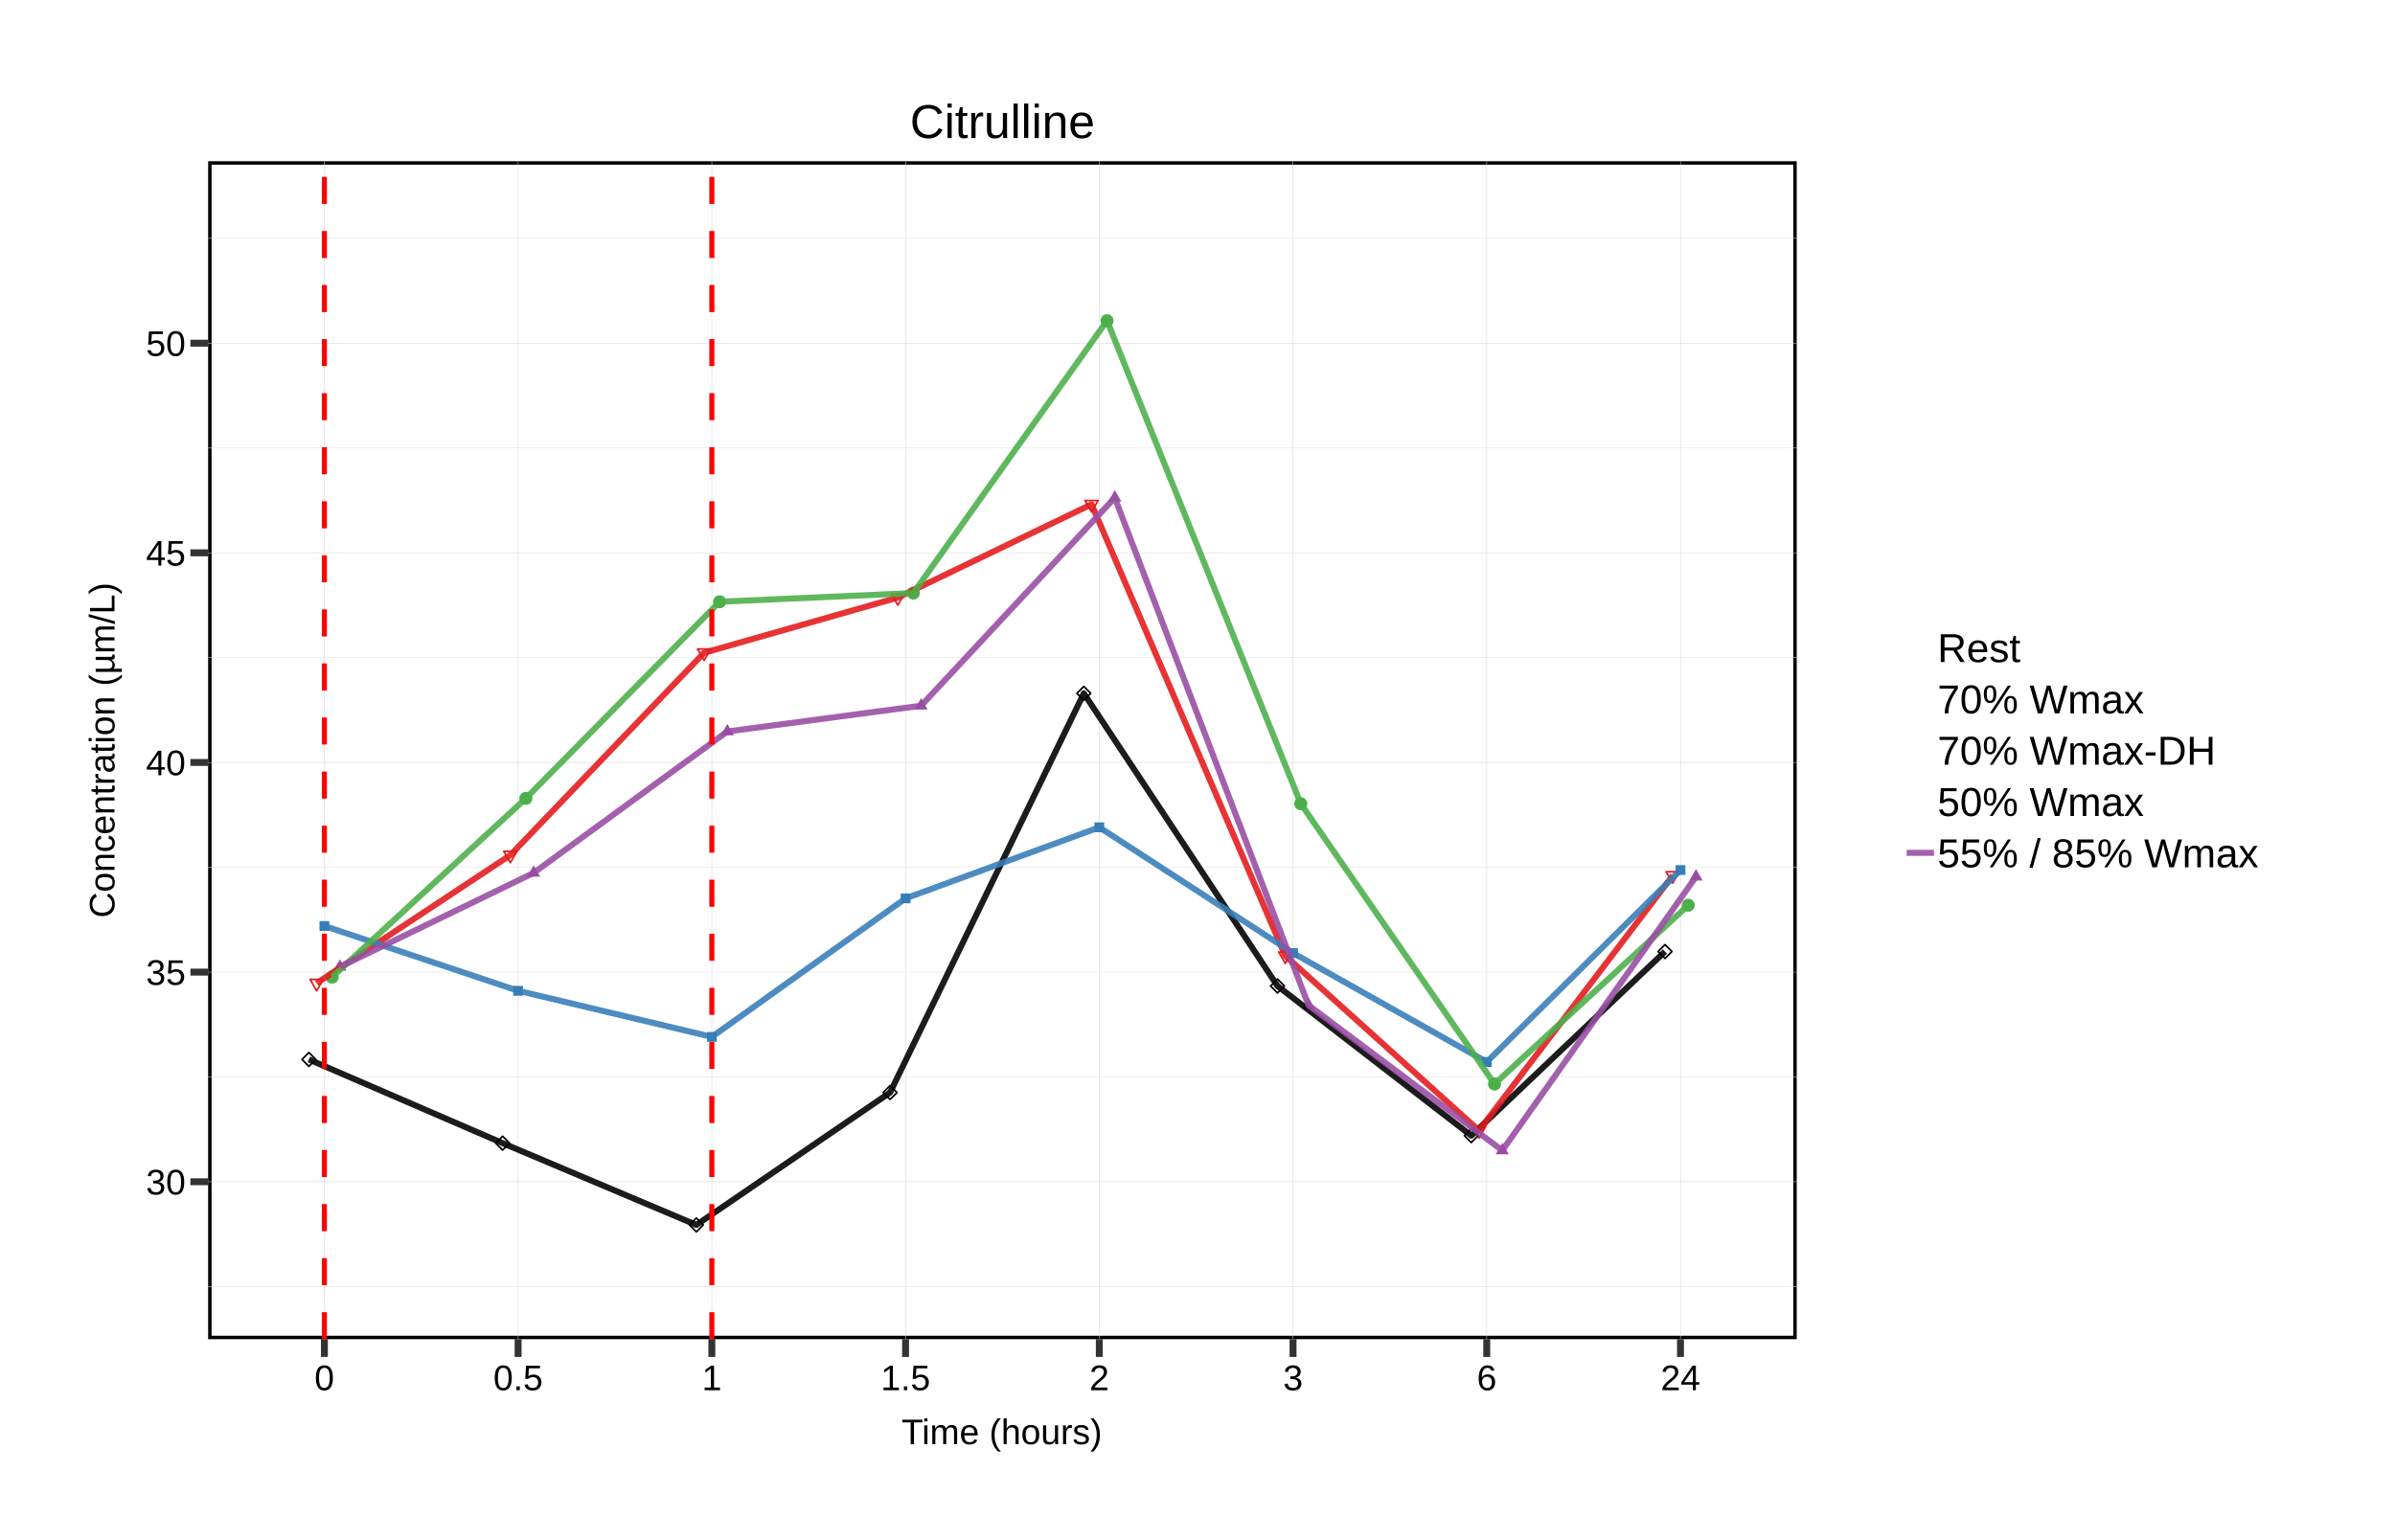
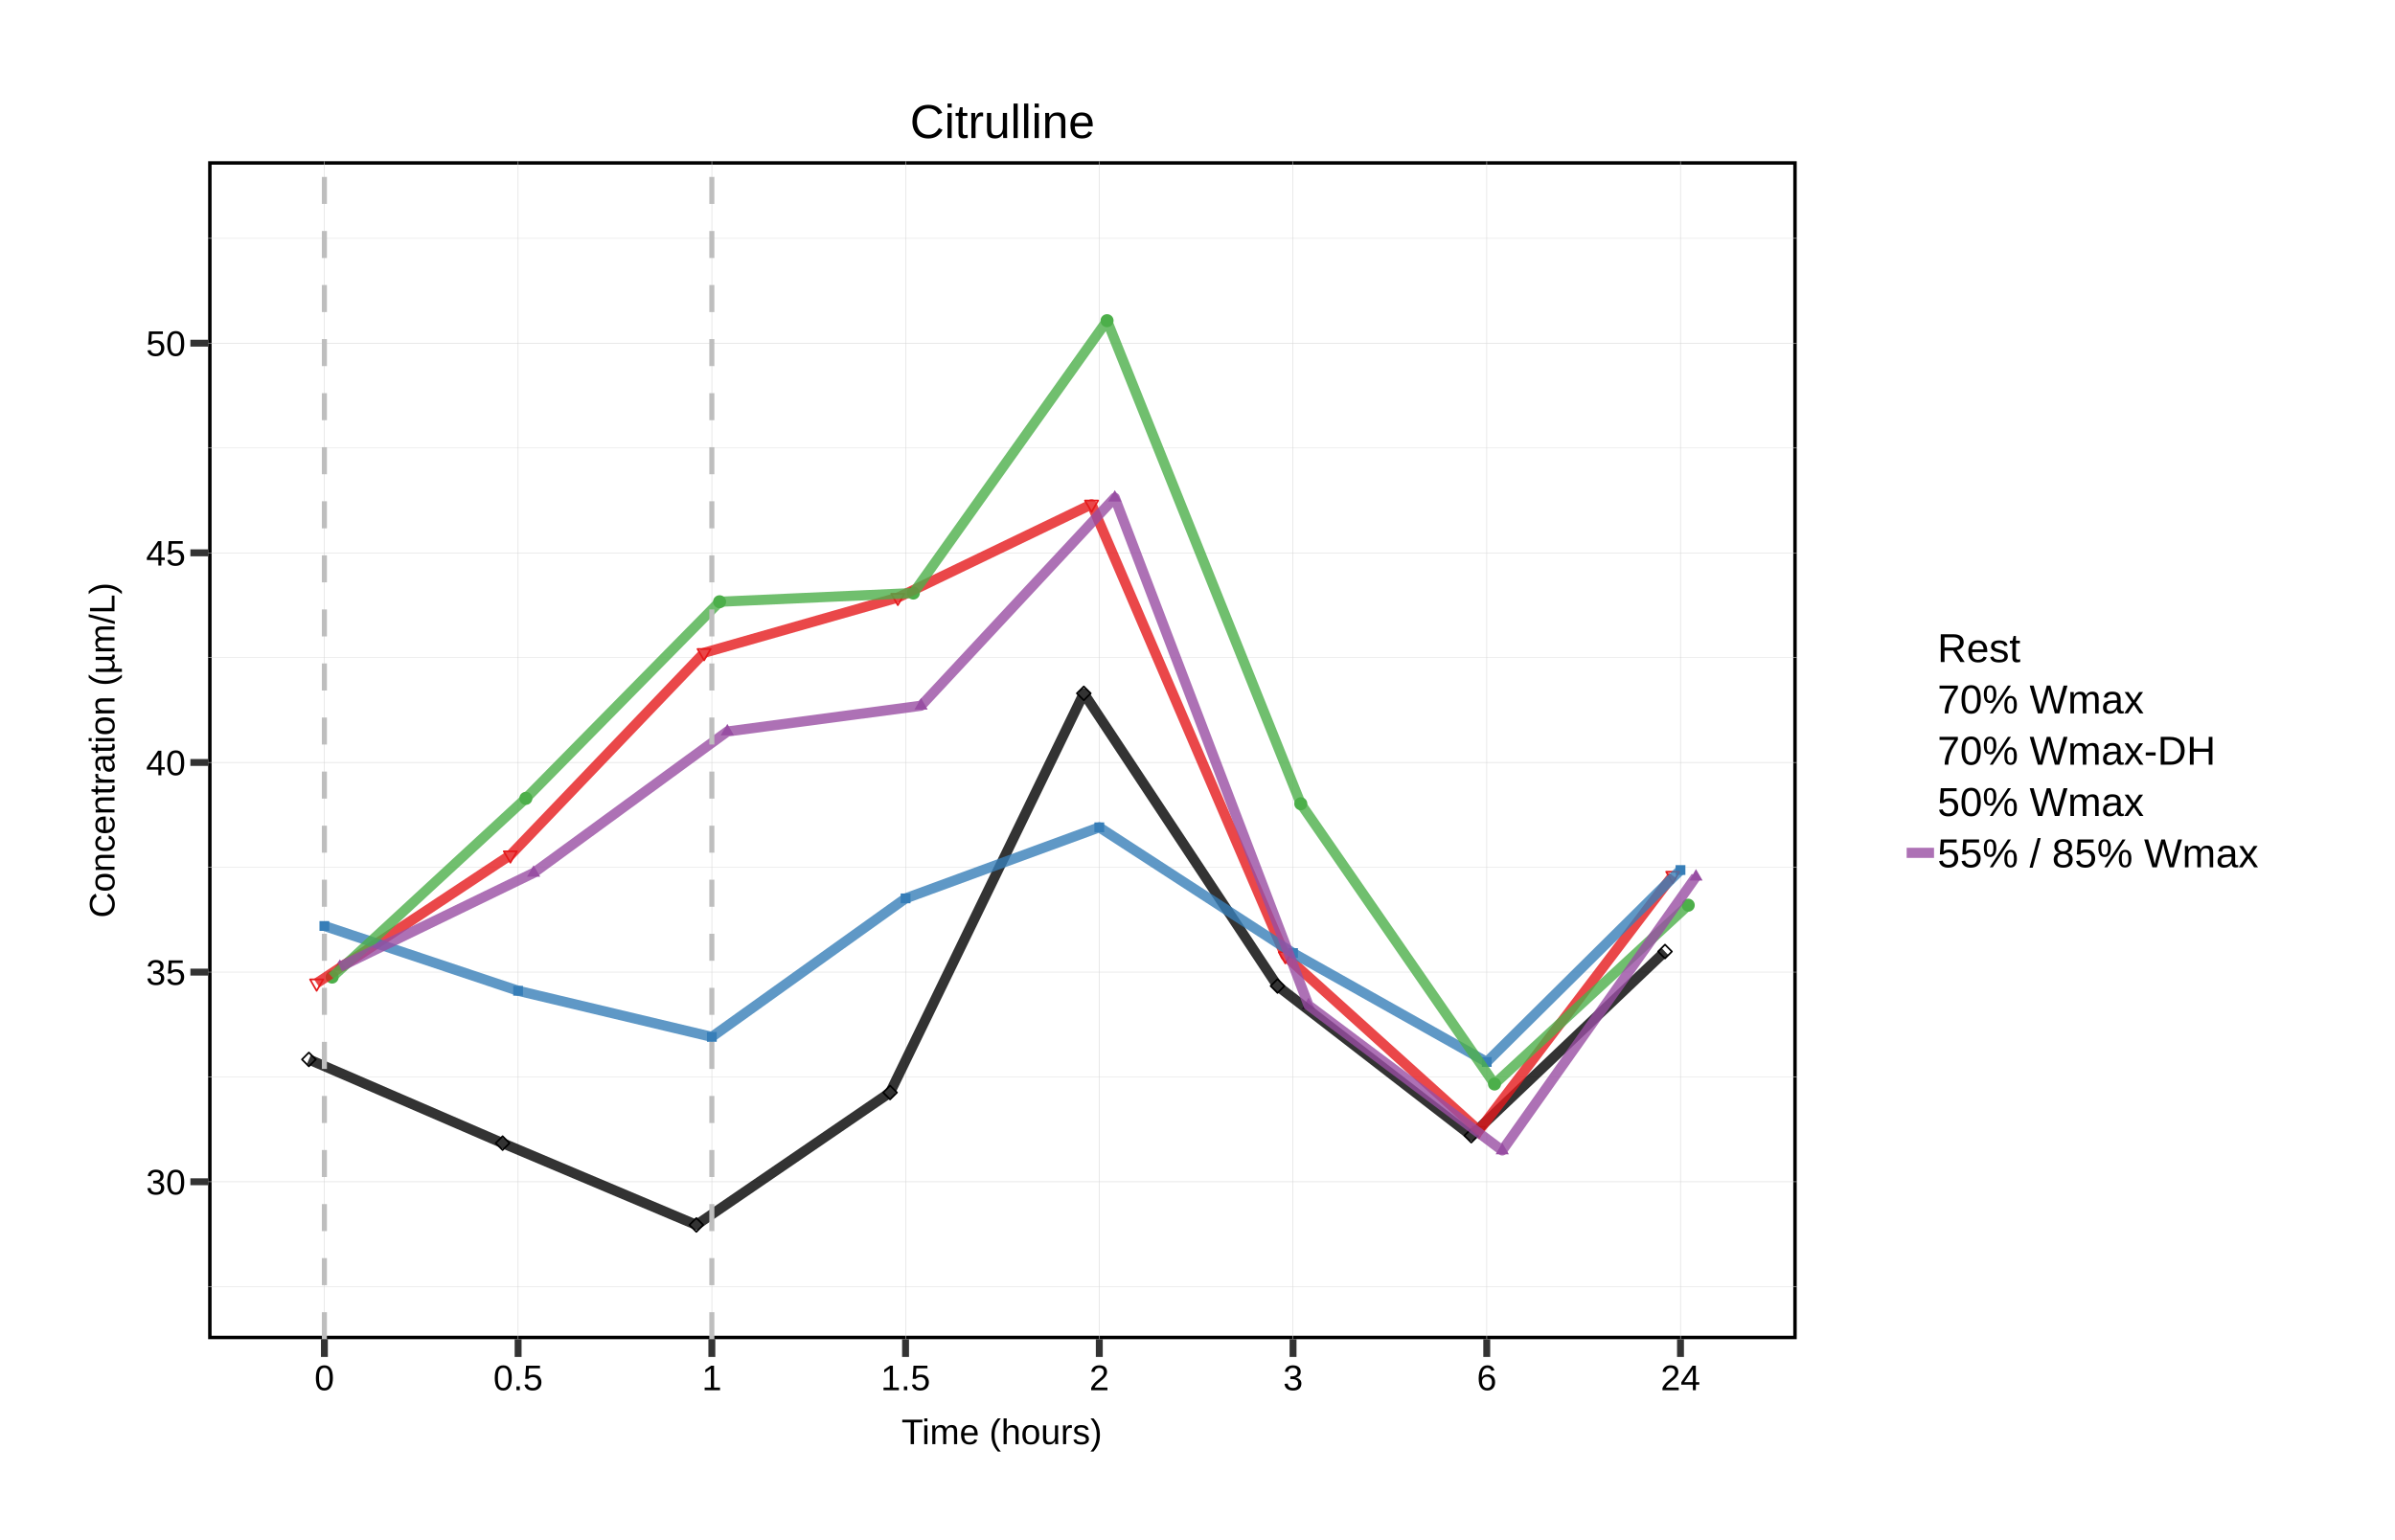
<svg xmlns="http://www.w3.org/2000/svg" viewBox="0 0 1008.00 648.00">
  <defs>
    <style type="text/css">
    line, polyline, path, rect, circle {
      fill: none;
      stroke: #000000;
      stroke-linecap: round;
      stroke-linejoin: round;
      stroke-miterlimit: 10.00;
    }
  </style>
  </defs>
  <rect width="100%" height="100%" style="stroke: none; fill: #FFFFFF;" />
  <rect x="0.00" y="0.00" width="1008.00" height="648.00" style="stroke-width: 2.91; stroke: #FFFFFF; fill: #FFFFFF;" />
  <defs>
    <clipPath id="cpODcuNjAzN3w3NTYuMjAxfDU2My44MTV8NjcuODY3NA==">
      <rect x="87.60" y="67.87" width="668.60" height="495.95" />
    </clipPath>
  </defs>
  <rect x="87.60" y="67.87" width="668.60" height="495.95" style="stroke-width: 2.91; fill: #FFFFFF;" clip-path="url(#cpODcuNjAzN3w3NTYuMjAxfDU2My44MTV8NjcuODY3NA==)" />
  <polyline points="87.60,541.65 756.20,541.65 " style="stroke-width: 0.21; stroke: #E0E0E0; stroke-linecap: butt;" clip-path="url(#cpODcuNjAzN3w3NTYuMjAxfDU2My44MTV8NjcuODY3NA==)" />
  <polyline points="87.60,453.39 756.20,453.39 " style="stroke-width: 0.21; stroke: #E0E0E0; stroke-linecap: butt;" clip-path="url(#cpODcuNjAzN3w3NTYuMjAxfDU2My44MTV8NjcuODY3NA==)" />
  <polyline points="87.60,365.13 756.20,365.13 " style="stroke-width: 0.21; stroke: #E0E0E0; stroke-linecap: butt;" clip-path="url(#cpODcuNjAzN3w3NTYuMjAxfDU2My44MTV8NjcuODY3NA==)" />
  <polyline points="87.60,276.87 756.20,276.87 " style="stroke-width: 0.21; stroke: #E0E0E0; stroke-linecap: butt;" clip-path="url(#cpODcuNjAzN3w3NTYuMjAxfDU2My44MTV8NjcuODY3NA==)" />
  <polyline points="87.60,188.61 756.20,188.61 " style="stroke-width: 0.21; stroke: #E0E0E0; stroke-linecap: butt;" clip-path="url(#cpODcuNjAzN3w3NTYuMjAxfDU2My44MTV8NjcuODY3NA==)" />
  <polyline points="87.60,100.35 756.20,100.35 " style="stroke-width: 0.21; stroke: #E0E0E0; stroke-linecap: butt;" clip-path="url(#cpODcuNjAzN3w3NTYuMjAxfDU2My44MTV8NjcuODY3NA==)" />
  <polyline points="87.60,497.52 756.20,497.52 " style="stroke-width: 0.21; stroke: #D4D4D4; stroke-linecap: butt;" clip-path="url(#cpODcuNjAzN3w3NTYuMjAxfDU2My44MTV8NjcuODY3NA==)" />
  <polyline points="87.60,409.26 756.20,409.26 " style="stroke-width: 0.21; stroke: #D4D4D4; stroke-linecap: butt;" clip-path="url(#cpODcuNjAzN3w3NTYuMjAxfDU2My44MTV8NjcuODY3NA==)" />
  <polyline points="87.60,321.00 756.20,321.00 " style="stroke-width: 0.21; stroke: #D4D4D4; stroke-linecap: butt;" clip-path="url(#cpODcuNjAzN3w3NTYuMjAxfDU2My44MTV8NjcuODY3NA==)" />
  <polyline points="87.60,232.74 756.20,232.74 " style="stroke-width: 0.21; stroke: #D4D4D4; stroke-linecap: butt;" clip-path="url(#cpODcuNjAzN3w3NTYuMjAxfDU2My44MTV8NjcuODY3NA==)" />
  <polyline points="87.60,144.48 756.20,144.48 " style="stroke-width: 0.21; stroke: #D4D4D4; stroke-linecap: butt;" clip-path="url(#cpODcuNjAzN3w3NTYuMjAxfDU2My44MTV8NjcuODY3NA==)" />
  <polyline points="136.53,563.82 136.53,67.87 " style="stroke-width: 0.21; stroke: #D4D4D4; stroke-linecap: butt;" clip-path="url(#cpODcuNjAzN3w3NTYuMjAxfDU2My44MTV8NjcuODY3NA==)" />
  <polyline points="218.06,563.82 218.06,67.87 " style="stroke-width: 0.21; stroke: #D4D4D4; stroke-linecap: butt;" clip-path="url(#cpODcuNjAzN3w3NTYuMjAxfDU2My44MTV8NjcuODY3NA==)" />
  <polyline points="299.60,563.82 299.60,67.87 " style="stroke-width: 0.21; stroke: #D4D4D4; stroke-linecap: butt;" clip-path="url(#cpODcuNjAzN3w3NTYuMjAxfDU2My44MTV8NjcuODY3NA==)" />
  <polyline points="381.13,563.82 381.13,67.87 " style="stroke-width: 0.21; stroke: #D4D4D4; stroke-linecap: butt;" clip-path="url(#cpODcuNjAzN3w3NTYuMjAxfDU2My44MTV8NjcuODY3NA==)" />
  <polyline points="462.67,563.82 462.67,67.87 " style="stroke-width: 0.21; stroke: #D4D4D4; stroke-linecap: butt;" clip-path="url(#cpODcuNjAzN3w3NTYuMjAxfDU2My44MTV8NjcuODY3NA==)" />
  <polyline points="544.21,563.82 544.21,67.87 " style="stroke-width: 0.21; stroke: #D4D4D4; stroke-linecap: butt;" clip-path="url(#cpODcuNjAzN3w3NTYuMjAxfDU2My44MTV8NjcuODY3NA==)" />
  <polyline points="625.74,563.82 625.74,67.87 " style="stroke-width: 0.21; stroke: #D4D4D4; stroke-linecap: butt;" clip-path="url(#cpODcuNjAzN3w3NTYuMjAxfDU2My44MTV8NjcuODY3NA==)" />
  <polyline points="707.28,563.82 707.28,67.87 " style="stroke-width: 0.21; stroke: #D4D4D4; stroke-linecap: butt;" clip-path="url(#cpODcuNjAzN3w3NTYuMjAxfDU2My44MTV8NjcuODY3NA==)" />
  <polyline points="143.05,403.85 145.82,408.66 140.27,408.66 " style="stroke-width: 0.71; stroke: none; fill: #984EA3;" clip-path="url(#cpODcuNjAzN3w3NTYuMjAxfDU2My44MTV8NjcuODY3NA==)" />
  <circle cx="139.79" cy="411.36" r="2.06pt" style="stroke-width: 0.71; stroke: none; fill: #4DAF4A;" clip-path="url(#cpODcuNjAzN3w3NTYuMjAxfDU2My44MTV8NjcuODY3NA==)" />
  <polyline points="134.46,391.91 138.59,391.91 138.59,387.78 134.46,387.78 " style="stroke-width: 0.71; stroke: none; fill: #377EB8;" clip-path="url(#cpODcuNjAzN3w3NTYuMjAxfDU2My44MTV8NjcuODY3NA==)" />
  <polyline points="133.26,417.14 136.04,412.33 130.49,412.33 133.26,417.14 " style="stroke-width: 0.71; stroke: #E41A1C;" clip-path="url(#cpODcuNjAzN3w3NTYuMjAxfDU2My44MTV8NjcuODY3NA==)" />
  <polyline points="127.09,446.03 130.00,443.11 132.92,446.03 130.00,448.94 127.09,446.03 " style="stroke-width: 0.71;" clip-path="url(#cpODcuNjAzN3w3NTYuMjAxfDU2My44MTV8NjcuODY3NA==)" />
  <polyline points="224.58,364.29 227.36,369.10 221.81,369.10 " style="stroke-width: 0.71; stroke: none; fill: #984EA3;" clip-path="url(#cpODcuNjAzN3w3NTYuMjAxfDU2My44MTV8NjcuODY3NA==)" />
  <circle cx="221.32" cy="336.11" r="2.06pt" style="stroke-width: 0.71; stroke: none; fill: #4DAF4A;" clip-path="url(#cpODcuNjAzN3w3NTYuMjAxfDU2My44MTV8NjcuODY3NA==)" />
  <polyline points="216.00,419.19 220.12,419.19 220.12,415.06 216.00,415.06 " style="stroke-width: 0.71; stroke: none; fill: #377EB8;" clip-path="url(#cpODcuNjAzN3w3NTYuMjAxfDU2My44MTV8NjcuODY3NA==)" />
  <polyline points="214.80,363.21 217.58,358.40 212.02,358.40 214.80,363.21 " style="stroke-width: 0.71; stroke: #E41A1C;" clip-path="url(#cpODcuNjAzN3w3NTYuMjAxfDU2My44MTV8NjcuODY3NA==)" />
  <polyline points="208.62,481.27 211.54,478.35 214.45,481.27 211.54,484.18 208.62,481.27 " style="stroke-width: 0.71;" clip-path="url(#cpODcuNjAzN3w3NTYuMjAxfDU2My44MTV8NjcuODY3NA==)" />
  <polyline points="306.12,304.76 308.90,309.57 303.34,309.57 " style="stroke-width: 0.71; stroke: none; fill: #984EA3;" clip-path="url(#cpODcuNjAzN3w3NTYuMjAxfDU2My44MTV8NjcuODY3NA==)" />
  <circle cx="302.86" cy="253.34" r="2.06pt" style="stroke-width: 0.71; stroke: none; fill: #4DAF4A;" clip-path="url(#cpODcuNjAzN3w3NTYuMjAxfDU2My44MTV8NjcuODY3NA==)" />
  <polyline points="297.54,438.59 301.66,438.59 301.66,434.47 297.54,434.47 " style="stroke-width: 0.71; stroke: none; fill: #377EB8;" clip-path="url(#cpODcuNjAzN3w3NTYuMjAxfDU2My44MTV8NjcuODY3NA==)" />
  <polyline points="296.34,278.03 299.11,273.22 293.56,273.22 296.34,278.03 " style="stroke-width: 0.71; stroke: #E41A1C;" clip-path="url(#cpODcuNjAzN3w3NTYuMjAxfDU2My44MTV8NjcuODY3NA==)" />
  <polyline points="290.16,515.70 293.08,512.79 295.99,515.70 293.08,518.62 290.16,515.70 " style="stroke-width: 0.71;" clip-path="url(#cpODcuNjAzN3w3NTYuMjAxfDU2My44MTV8NjcuODY3NA==)" />
  <polyline points="387.66,293.90 390.43,298.71 384.88,298.71 " style="stroke-width: 0.71; stroke: none; fill: #984EA3;" clip-path="url(#cpODcuNjAzN3w3NTYuMjAxfDU2My44MTV8NjcuODY3NA==)" />
  <circle cx="384.40" cy="249.68" r="2.06pt" style="stroke-width: 0.71; stroke: none; fill: #4DAF4A;" clip-path="url(#cpODcuNjAzN3w3NTYuMjAxfDU2My44MTV8NjcuODY3NA==)" />
  <polyline points="379.07,380.28 383.20,380.28 383.20,376.16 379.07,376.16 " style="stroke-width: 0.71; stroke: none; fill: #377EB8;" clip-path="url(#cpODcuNjAzN3w3NTYuMjAxfDU2My44MTV8NjcuODY3NA==)" />
  <polyline points="377.87,254.79 380.65,249.98 375.10,249.98 377.87,254.79 " style="stroke-width: 0.71; stroke: #E41A1C;" clip-path="url(#cpODcuNjAzN3w3NTYuMjAxfDU2My44MTV8NjcuODY3NA==)" />
  <polyline points="371.70,459.96 374.61,457.04 377.53,459.96 374.61,462.87 371.70,459.96 " style="stroke-width: 0.71;" clip-path="url(#cpODcuNjAzN3w3NTYuMjAxfDU2My44MTV8NjcuODY3NA==)" />
  <polyline points="469.19,206.34 471.97,211.15 466.42,211.15 " style="stroke-width: 0.71; stroke: none; fill: #984EA3;" clip-path="url(#cpODcuNjAzN3w3NTYuMjAxfDU2My44MTV8NjcuODY3NA==)" />
  <circle cx="465.93" cy="135.01" r="2.06pt" style="stroke-width: 0.71; stroke: none; fill: #4DAF4A;" clip-path="url(#cpODcuNjAzN3w3NTYuMjAxfDU2My44MTV8NjcuODY3NA==)" />
  <polyline points="460.61,350.37 464.73,350.37 464.73,346.24 460.61,346.24 " style="stroke-width: 0.71; stroke: none; fill: #377EB8;" clip-path="url(#cpODcuNjAzN3w3NTYuMjAxfDU2My44MTV8NjcuODY3NA==)" />
  <polyline points="459.41,215.52 462.19,210.71 456.63,210.71 459.41,215.52 " style="stroke-width: 0.71; stroke: #E41A1C;" clip-path="url(#cpODcuNjAzN3w3NTYuMjAxfDU2My44MTV8NjcuODY3NA==)" />
  <polyline points="453.23,291.90 456.15,288.99 459.06,291.90 456.15,294.82 453.23,291.90 " style="stroke-width: 0.71;" clip-path="url(#cpODcuNjAzN3w3NTYuMjAxfDU2My44MTV8NjcuODY3NA==)" />
  <polyline points="550.73,420.02 553.51,424.83 547.95,424.83 " style="stroke-width: 0.71; stroke: none; fill: #984EA3;" clip-path="url(#cpODcuNjAzN3w3NTYuMjAxfDU2My44MTV8NjcuODY3NA==)" />
  <circle cx="547.47" cy="338.38" r="2.06pt" style="stroke-width: 0.71; stroke: none; fill: #4DAF4A;" clip-path="url(#cpODcuNjAzN3w3NTYuMjAxfDU2My44MTV8NjcuODY3NA==)" />
  <polyline points="542.15,403.30 546.27,403.30 546.27,399.18 542.15,399.18 " style="stroke-width: 0.71; stroke: none; fill: #377EB8;" clip-path="url(#cpODcuNjAzN3w3NTYuMjAxfDU2My44MTV8NjcuODY3NA==)" />
  <polyline points="540.95,405.61 543.72,400.80 538.17,400.80 540.95,405.61 " style="stroke-width: 0.71; stroke: #E41A1C;" clip-path="url(#cpODcuNjAzN3w3NTYuMjAxfDU2My44MTV8NjcuODY3NA==)" />
  <polyline points="534.77,415.11 537.68,412.19 540.60,415.11 537.68,418.03 534.77,415.11 " style="stroke-width: 0.71;" clip-path="url(#cpODcuNjAzN3w3NTYuMjAxfDU2My44MTV8NjcuODY3NA==)" />
  <polyline points="632.27,481.15 635.04,485.96 629.49,485.96 " style="stroke-width: 0.71; stroke: none; fill: #984EA3;" clip-path="url(#cpODcuNjAzN3w3NTYuMjAxfDU2My44MTV8NjcuODY3NA==)" />
  <circle cx="629.00" cy="456.37" r="2.06pt" style="stroke-width: 0.71; stroke: none; fill: #4DAF4A;" clip-path="url(#cpODcuNjAzN3w3NTYuMjAxfDU2My44MTV8NjcuODY3NA==)" />
  <polyline points="623.68,449.16 627.80,449.16 627.80,445.03 623.68,445.03 " style="stroke-width: 0.71; stroke: none; fill: #377EB8;" clip-path="url(#cpODcuNjAzN3w3NTYuMjAxfDU2My44MTV8NjcuODY3NA==)" />
  <polyline points="622.48,479.16 625.26,474.35 619.71,474.35 622.48,479.16 " style="stroke-width: 0.71; stroke: #E41A1C;" clip-path="url(#cpODcuNjAzN3w3NTYuMjAxfDU2My44MTV8NjcuODY3NA==)" />
  <polyline points="616.30,478.12 619.22,475.20 622.14,478.12 619.22,481.03 616.30,478.12 " style="stroke-width: 0.71;" clip-path="url(#cpODcuNjAzN3w3NTYuMjAxfDU2My44MTV8NjcuODY3NA==)" />
  <polyline points="713.80,365.89 716.58,370.70 711.03,370.70 " style="stroke-width: 0.71; stroke: none; fill: #984EA3;" clip-path="url(#cpODcuNjAzN3w3NTYuMjAxfDU2My44MTV8NjcuODY3NA==)" />
  <circle cx="710.54" cy="381.09" r="2.06pt" style="stroke-width: 0.71; stroke: none; fill: #4DAF4A;" clip-path="url(#cpODcuNjAzN3w3NTYuMjAxfDU2My44MTV8NjcuODY3NA==)" />
  <polyline points="705.22,368.35 709.34,368.35 709.34,364.23 705.22,364.23 " style="stroke-width: 0.71; stroke: none; fill: #377EB8;" clip-path="url(#cpODcuNjAzN3w3NTYuMjAxfDU2My44MTV8NjcuODY3NA==)" />
  <polyline points="704.02,371.82 706.79,367.01 701.24,367.01 704.02,371.82 " style="stroke-width: 0.71; stroke: #E41A1C;" clip-path="url(#cpODcuNjAzN3w3NTYuMjAxfDU2My44MTV8NjcuODY3NA==)" />
  <polyline points="697.84,400.60 700.76,397.68 703.67,400.60 700.76,403.52 697.84,400.60 " style="stroke-width: 0.71;" clip-path="url(#cpODcuNjAzN3w3NTYuMjAxfDU2My44MTV8NjcuODY3NA==)" />
-   <polyline points="130.00,446.03 211.54,481.27 293.08,515.70 374.61,459.96 456.15,291.90 537.68,415.11 619.22,478.12 700.76,400.60 " style="stroke-width: 2.56; stroke: #000000; stroke-opacity: 0.89; stroke-linecap: butt;" clip-path="url(#cpODcuNjAzN3w3NTYuMjAxfDU2My44MTV8NjcuODY3NA==)" />
-   <polyline points="133.26,413.93 214.80,360.00 296.34,274.82 377.87,251.58 459.41,212.32 540.95,402.40 622.48,475.95 704.02,368.61 " style="stroke-width: 2.56; stroke: #E41A1C; stroke-opacity: 0.89; stroke-linecap: butt;" clip-path="url(#cpODcuNjAzN3w3NTYuMjAxfDU2My44MTV8NjcuODY3NA==)" />
-   <polyline points="136.53,389.84 218.06,417.12 299.60,436.53 381.13,378.22 462.67,348.30 544.21,401.24 625.74,447.10 707.28,366.29 " style="stroke-width: 2.56; stroke: #377EB8; stroke-opacity: 0.89; stroke-linecap: butt;" clip-path="url(#cpODcuNjAzN3w3NTYuMjAxfDU2My44MTV8NjcuODY3NA==)" />
-   <polyline points="139.79,411.36 221.32,336.11 302.86,253.34 384.40,249.68 465.93,135.01 547.47,338.38 629.00,456.37 710.54,381.09 " style="stroke-width: 2.56; stroke: #4DAF4A; stroke-opacity: 0.89; stroke-linecap: butt;" clip-path="url(#cpODcuNjAzN3w3NTYuMjAxfDU2My44MTV8NjcuODY3NA==)" />
-   <polyline points="143.05,407.06 224.58,367.50 306.12,307.96 387.66,297.11 469.19,209.54 550.73,423.23 632.27,484.35 713.80,369.10 " style="stroke-width: 2.56; stroke: #984EA3; stroke-opacity: 0.89; stroke-linecap: butt;" clip-path="url(#cpODcuNjAzN3w3NTYuMjAxfDU2My44MTV8NjcuODY3NA==)" />
-   <line x1="136.53" y1="563.82" x2="136.53" y2="67.87" style="stroke-width: 2.13; stroke: #FF0000; stroke-dasharray: 11.38,11.38; stroke-linecap: butt;" clip-path="url(#cpODcuNjAzN3w3NTYuMjAxfDU2My44MTV8NjcuODY3NA==)" />
-   <line x1="299.60" y1="563.82" x2="299.60" y2="67.87" style="stroke-width: 2.13; stroke: #FF0000; stroke-dasharray: 11.38,11.38; stroke-linecap: butt;" clip-path="url(#cpODcuNjAzN3w3NTYuMjAxfDU2My44MTV8NjcuODY3NA==)" />
+   <polyline points="130.00,446.03 211.54,481.27 293.08,515.70 374.61,459.96 456.15,291.90 537.68,415.11 619.22,478.12 700.76,400.60 " style="stroke-width: 4.27; stroke: #000000; stroke-opacity: 0.80; stroke-linecap: butt;" clip-path="url(#cpODcuNjAzN3w3NTYuMjAxfDU2My44MTV8NjcuODY3NA==)" />
+   <polyline points="133.26,413.93 214.80,360.00 296.34,274.82 377.87,251.58 459.41,212.32 540.95,402.40 622.48,475.95 704.02,368.61 " style="stroke-width: 4.27; stroke: #E41A1C; stroke-opacity: 0.80; stroke-linecap: butt;" clip-path="url(#cpODcuNjAzN3w3NTYuMjAxfDU2My44MTV8NjcuODY3NA==)" />
+   <polyline points="136.53,389.84 218.06,417.12 299.60,436.53 381.13,378.22 462.67,348.30 544.21,401.24 625.74,447.10 707.28,366.29 " style="stroke-width: 4.27; stroke: #377EB8; stroke-opacity: 0.80; stroke-linecap: butt;" clip-path="url(#cpODcuNjAzN3w3NTYuMjAxfDU2My44MTV8NjcuODY3NA==)" />
+   <polyline points="139.79,411.36 221.32,336.11 302.86,253.34 384.40,249.68 465.93,135.01 547.47,338.38 629.00,456.37 710.54,381.09 " style="stroke-width: 4.27; stroke: #4DAF4A; stroke-opacity: 0.80; stroke-linecap: butt;" clip-path="url(#cpODcuNjAzN3w3NTYuMjAxfDU2My44MTV8NjcuODY3NA==)" />
+   <polyline points="143.05,407.06 224.58,367.50 306.12,307.96 387.66,297.11 469.19,209.54 550.73,423.23 632.27,484.35 713.80,369.10 " style="stroke-width: 4.27; stroke: #984EA3; stroke-opacity: 0.80; stroke-linecap: butt;" clip-path="url(#cpODcuNjAzN3w3NTYuMjAxfDU2My44MTV8NjcuODY3NA==)" />
+   <line x1="136.53" y1="563.82" x2="136.53" y2="67.87" style="stroke-width: 2.13; stroke: #BEBEBE; stroke-dasharray: 11.38,11.38; stroke-linecap: butt;" clip-path="url(#cpODcuNjAzN3w3NTYuMjAxfDU2My44MTV8NjcuODY3NA==)" />
+   <line x1="299.60" y1="563.82" x2="299.60" y2="67.87" style="stroke-width: 2.13; stroke: #BEBEBE; stroke-dasharray: 11.38,11.38; stroke-linecap: butt;" clip-path="url(#cpODcuNjAzN3w3NTYuMjAxfDU2My44MTV8NjcuODY3NA==)" />
  <defs>
    <clipPath id="cpMHwxMDA4fDY0OHww">
      <rect x="0.00" y="0.00" width="1008.00" height="648.00" />
    </clipPath>
  </defs>
  <g clip-path="url(#cpMHwxMDA4fDY0OHww)">
    <text x="61.45" y="502.89" style="font-size: 15.00px; font-family: Arial;" textLength="16.68px" lengthAdjust="spacingAndGlyphs">30</text>
  </g>
  <g clip-path="url(#cpMHwxMDA4fDY0OHww)">
    <text x="61.45" y="414.63" style="font-size: 15.00px; font-family: Arial;" textLength="16.68px" lengthAdjust="spacingAndGlyphs">35</text>
  </g>
  <g clip-path="url(#cpMHwxMDA4fDY0OHww)">
    <text x="61.45" y="326.37" style="font-size: 15.00px; font-family: Arial;" textLength="16.68px" lengthAdjust="spacingAndGlyphs">40</text>
  </g>
  <g clip-path="url(#cpMHwxMDA4fDY0OHww)">
    <text x="61.45" y="238.11" style="font-size: 15.00px; font-family: Arial;" textLength="16.68px" lengthAdjust="spacingAndGlyphs">45</text>
  </g>
  <g clip-path="url(#cpMHwxMDA4fDY0OHww)">
    <text x="61.45" y="149.85" style="font-size: 15.00px; font-family: Arial;" textLength="16.68px" lengthAdjust="spacingAndGlyphs">50</text>
  </g>
  <polyline points="80.13,497.52 87.60,497.52 " style="stroke-width: 2.91; stroke: #333333; stroke-linecap: butt;" clip-path="url(#cpMHwxMDA4fDY0OHww)" />
  <polyline points="80.13,409.26 87.60,409.26 " style="stroke-width: 2.91; stroke: #333333; stroke-linecap: butt;" clip-path="url(#cpMHwxMDA4fDY0OHww)" />
  <polyline points="80.13,321.00 87.60,321.00 " style="stroke-width: 2.91; stroke: #333333; stroke-linecap: butt;" clip-path="url(#cpMHwxMDA4fDY0OHww)" />
  <polyline points="80.13,232.74 87.60,232.74 " style="stroke-width: 2.91; stroke: #333333; stroke-linecap: butt;" clip-path="url(#cpMHwxMDA4fDY0OHww)" />
  <polyline points="80.13,144.48 87.60,144.48 " style="stroke-width: 2.91; stroke: #333333; stroke-linecap: butt;" clip-path="url(#cpMHwxMDA4fDY0OHww)" />
  <polyline points="136.53,571.29 136.53,563.82 " style="stroke-width: 2.91; stroke: #333333; stroke-linecap: butt;" clip-path="url(#cpMHwxMDA4fDY0OHww)" />
  <polyline points="218.06,571.29 218.06,563.82 " style="stroke-width: 2.91; stroke: #333333; stroke-linecap: butt;" clip-path="url(#cpMHwxMDA4fDY0OHww)" />
  <polyline points="299.60,571.29 299.60,563.82 " style="stroke-width: 2.91; stroke: #333333; stroke-linecap: butt;" clip-path="url(#cpMHwxMDA4fDY0OHww)" />
  <polyline points="381.13,571.29 381.13,563.82 " style="stroke-width: 2.91; stroke: #333333; stroke-linecap: butt;" clip-path="url(#cpMHwxMDA4fDY0OHww)" />
  <polyline points="462.67,571.29 462.67,563.82 " style="stroke-width: 2.91; stroke: #333333; stroke-linecap: butt;" clip-path="url(#cpMHwxMDA4fDY0OHww)" />
  <polyline points="544.21,571.29 544.21,563.82 " style="stroke-width: 2.91; stroke: #333333; stroke-linecap: butt;" clip-path="url(#cpMHwxMDA4fDY0OHww)" />
  <polyline points="625.74,571.29 625.74,563.82 " style="stroke-width: 2.91; stroke: #333333; stroke-linecap: butt;" clip-path="url(#cpMHwxMDA4fDY0OHww)" />
  <polyline points="707.28,571.29 707.28,563.82 " style="stroke-width: 2.91; stroke: #333333; stroke-linecap: butt;" clip-path="url(#cpMHwxMDA4fDY0OHww)" />
  <g clip-path="url(#cpMHwxMDA4fDY0OHww)">
    <text x="132.35" y="585.28" style="font-size: 15.00px; font-family: Arial;" textLength="8.34px" lengthAdjust="spacingAndGlyphs">0</text>
  </g>
  <g clip-path="url(#cpMHwxMDA4fDY0OHww)">
    <text x="207.64" y="585.28" style="font-size: 15.00px; font-family: Arial;" textLength="20.85px" lengthAdjust="spacingAndGlyphs">0.5</text>
  </g>
  <g clip-path="url(#cpMHwxMDA4fDY0OHww)">
    <text x="295.43" y="585.28" style="font-size: 15.00px; font-family: Arial;" textLength="8.34px" lengthAdjust="spacingAndGlyphs">1</text>
  </g>
  <g clip-path="url(#cpMHwxMDA4fDY0OHww)">
    <text x="370.71" y="585.28" style="font-size: 15.00px; font-family: Arial;" textLength="20.85px" lengthAdjust="spacingAndGlyphs">1.5</text>
  </g>
  <g clip-path="url(#cpMHwxMDA4fDY0OHww)">
    <text x="458.50" y="585.28" style="font-size: 15.00px; font-family: Arial;" textLength="8.34px" lengthAdjust="spacingAndGlyphs">2</text>
  </g>
  <g clip-path="url(#cpMHwxMDA4fDY0OHww)">
    <text x="540.04" y="585.28" style="font-size: 15.00px; font-family: Arial;" textLength="8.34px" lengthAdjust="spacingAndGlyphs">3</text>
  </g>
  <g clip-path="url(#cpMHwxMDA4fDY0OHww)">
    <text x="621.57" y="585.28" style="font-size: 15.00px; font-family: Arial;" textLength="8.34px" lengthAdjust="spacingAndGlyphs">6</text>
  </g>
  <g clip-path="url(#cpMHwxMDA4fDY0OHww)">
    <text x="698.94" y="585.28" style="font-size: 15.00px; font-family: Arial;" textLength="16.68px" lengthAdjust="spacingAndGlyphs">24</text>
  </g>
  <g clip-path="url(#cpMHwxMDA4fDY0OHww)">
    <text x="379.40" y="608.01" style="font-size: 15.00px; font-family: Arial;" textLength="85.01px" lengthAdjust="spacingAndGlyphs">Time (hours)</text>
  </g>
  <g clip-path="url(#cpMHwxMDA4fDY0OHww)">
    <text transform="translate(48.19,386.44) rotate(-90)" style="font-size: 15.00px; font-family: Arial;" textLength="141.20px" lengthAdjust="spacingAndGlyphs">Concentration (µm/L)</text>
  </g>
  <rect x="786.09" y="246.90" width="179.39" height="137.89" style="stroke-width: 2.91; stroke: none; fill: #FFFFFF;" clip-path="url(#cpMHwxMDA4fDY0OHww)" />
  <rect x="801.03" y="261.84" width="14.40" height="21.60" style="stroke-width: 36.28; stroke: #FFFFFF; fill: #FFFFFF;" clip-path="url(#cpMHwxMDA4fDY0OHww)" />
-   <line x1="802.47" y1="272.64" x2="813.99" y2="272.64" style="stroke-width: 2.56; stroke: #000000; stroke-opacity: 0.89; stroke-linecap: butt;" clip-path="url(#cpMHwxMDA4fDY0OHww)" />
+   <line x1="802.47" y1="272.64" x2="813.99" y2="272.64" style="stroke-width: 4.27; stroke: #000000; stroke-opacity: 0.80; stroke-linecap: butt;" clip-path="url(#cpMHwxMDA4fDY0OHww)" />
  <rect x="801.03" y="283.44" width="14.40" height="21.60" style="stroke-width: 36.28; stroke: #FFFFFF; fill: #FFFFFF;" clip-path="url(#cpMHwxMDA4fDY0OHww)" />
-   <line x1="802.47" y1="294.24" x2="813.99" y2="294.24" style="stroke-width: 2.56; stroke: #E41A1C; stroke-opacity: 0.89; stroke-linecap: butt;" clip-path="url(#cpMHwxMDA4fDY0OHww)" />
+   <line x1="802.47" y1="294.24" x2="813.99" y2="294.24" style="stroke-width: 4.27; stroke: #E41A1C; stroke-opacity: 0.80; stroke-linecap: butt;" clip-path="url(#cpMHwxMDA4fDY0OHww)" />
  <rect x="801.03" y="305.04" width="14.40" height="21.60" style="stroke-width: 36.28; stroke: #FFFFFF; fill: #FFFFFF;" clip-path="url(#cpMHwxMDA4fDY0OHww)" />
-   <line x1="802.47" y1="315.84" x2="813.99" y2="315.84" style="stroke-width: 2.56; stroke: #377EB8; stroke-opacity: 0.89; stroke-linecap: butt;" clip-path="url(#cpMHwxMDA4fDY0OHww)" />
+   <line x1="802.47" y1="315.84" x2="813.99" y2="315.84" style="stroke-width: 4.27; stroke: #377EB8; stroke-opacity: 0.80; stroke-linecap: butt;" clip-path="url(#cpMHwxMDA4fDY0OHww)" />
  <rect x="801.03" y="326.64" width="14.40" height="21.60" style="stroke-width: 36.28; stroke: #FFFFFF; fill: #FFFFFF;" clip-path="url(#cpMHwxMDA4fDY0OHww)" />
-   <line x1="802.47" y1="337.44" x2="813.99" y2="337.44" style="stroke-width: 2.56; stroke: #4DAF4A; stroke-opacity: 0.89; stroke-linecap: butt;" clip-path="url(#cpMHwxMDA4fDY0OHww)" />
+   <line x1="802.47" y1="337.44" x2="813.99" y2="337.44" style="stroke-width: 4.27; stroke: #4DAF4A; stroke-opacity: 0.80; stroke-linecap: butt;" clip-path="url(#cpMHwxMDA4fDY0OHww)" />
  <rect x="801.03" y="348.24" width="14.40" height="21.60" style="stroke-width: 36.28; stroke: #FFFFFF; fill: #FFFFFF;" clip-path="url(#cpMHwxMDA4fDY0OHww)" />
-   <line x1="802.47" y1="359.04" x2="813.99" y2="359.04" style="stroke-width: 2.56; stroke: #984EA3; stroke-opacity: 0.89; stroke-linecap: butt;" clip-path="url(#cpMHwxMDA4fDY0OHww)" />
+   <line x1="802.47" y1="359.04" x2="813.99" y2="359.04" style="stroke-width: 4.27; stroke: #984EA3; stroke-opacity: 0.80; stroke-linecap: butt;" clip-path="url(#cpMHwxMDA4fDY0OHww)" />
  <g clip-path="url(#cpMHwxMDA4fDY0OHww)">
    <text x="815.43" y="278.73" style="font-size: 17.00px; font-family: Arial;" textLength="34.95px" lengthAdjust="spacingAndGlyphs">Rest</text>
  </g>
  <g clip-path="url(#cpMHwxMDA4fDY0OHww)">
    <text x="815.43" y="300.33" style="font-size: 17.00px; font-family: Arial;" textLength="86.91px" lengthAdjust="spacingAndGlyphs">70% Wmax</text>
  </g>
  <g clip-path="url(#cpMHwxMDA4fDY0OHww)">
    <text x="815.43" y="321.93" style="font-size: 17.00px; font-family: Arial;" textLength="117.12px" lengthAdjust="spacingAndGlyphs">70% Wmax-DH</text>
  </g>
  <g clip-path="url(#cpMHwxMDA4fDY0OHww)">
    <text x="815.43" y="343.53" style="font-size: 17.00px; font-family: Arial;" textLength="86.91px" lengthAdjust="spacingAndGlyphs">50% Wmax</text>
  </g>
  <g clip-path="url(#cpMHwxMDA4fDY0OHww)">
    <text x="815.43" y="365.13" style="font-size: 17.00px; font-family: Arial;" textLength="135.10px" lengthAdjust="spacingAndGlyphs">55% / 85% Wmax</text>
  </g>
  <g clip-path="url(#cpMHwxMDA4fDY0OHww)">
    <text x="383.00" y="58.10" style="font-size: 20.00px; font-family: Arial;" textLength="77.80px" lengthAdjust="spacingAndGlyphs">Citrulline</text>
  </g>
</svg>
